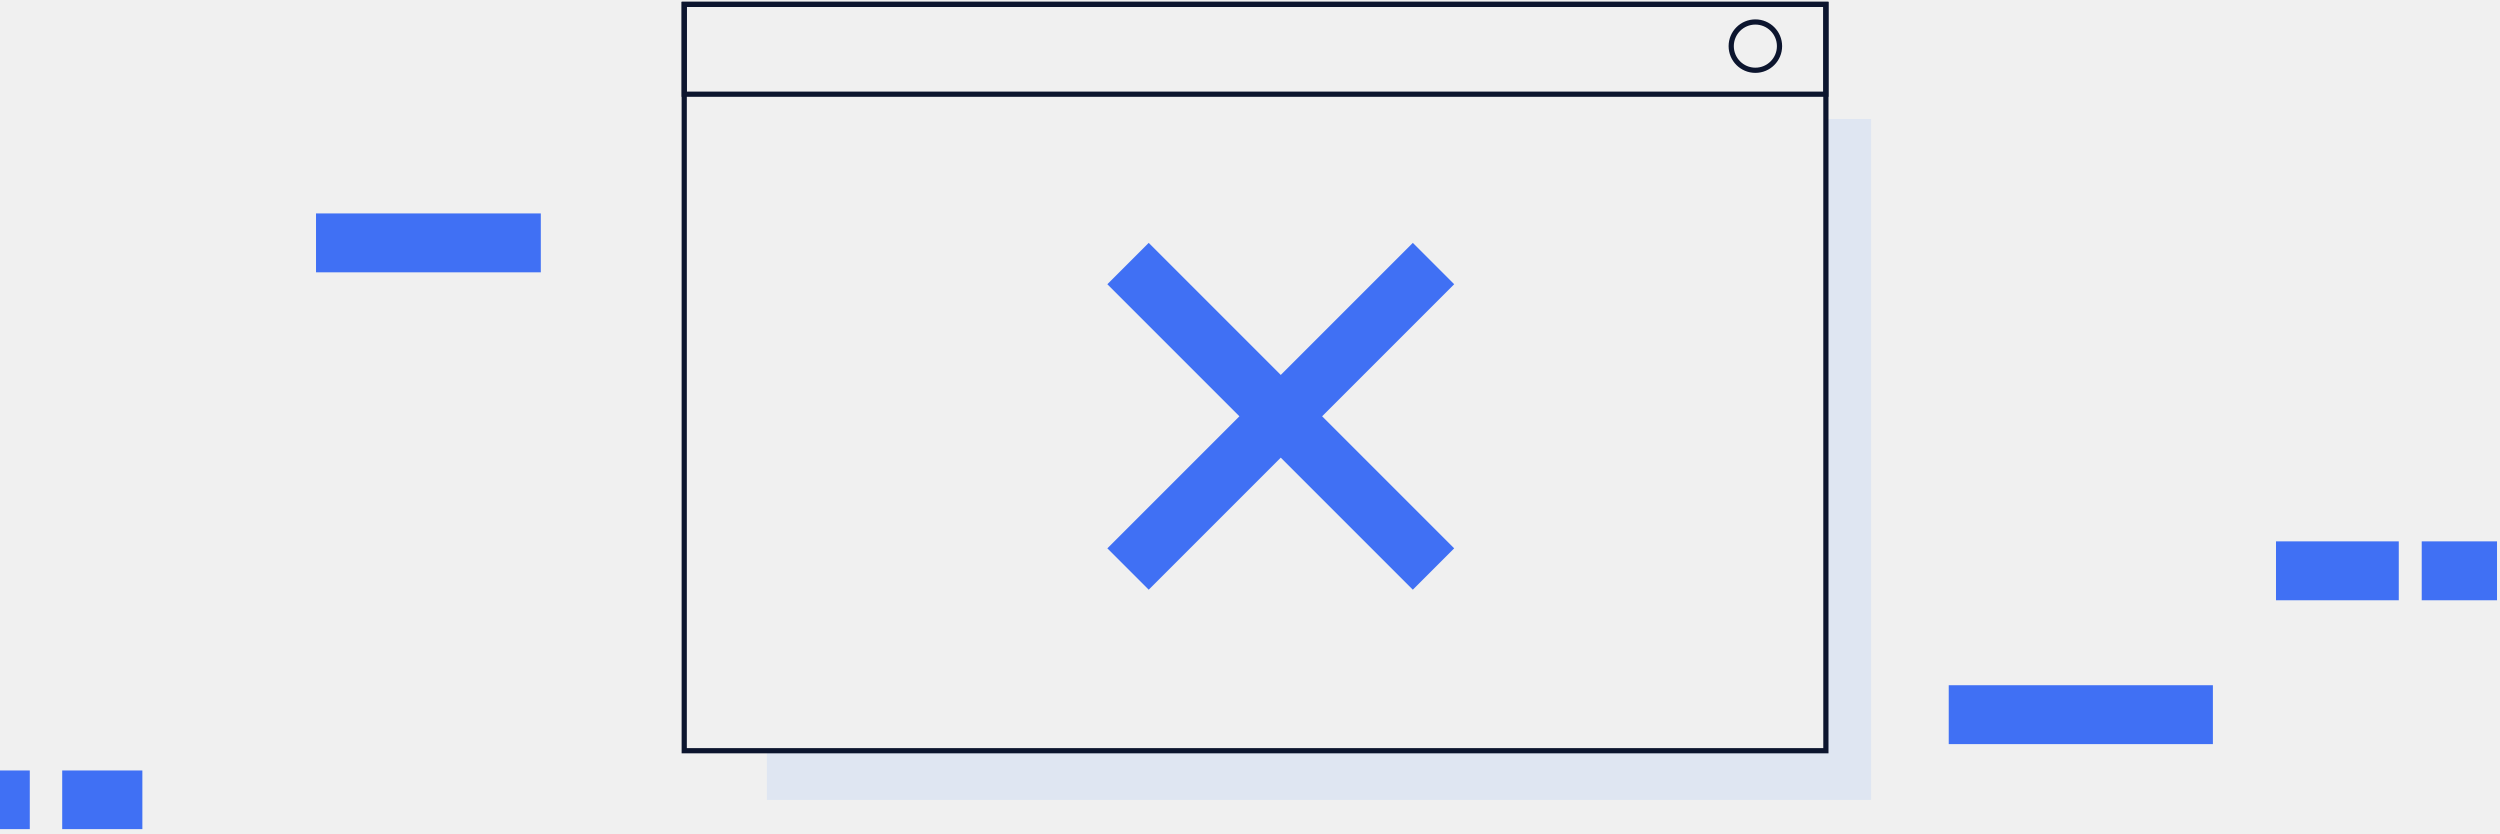
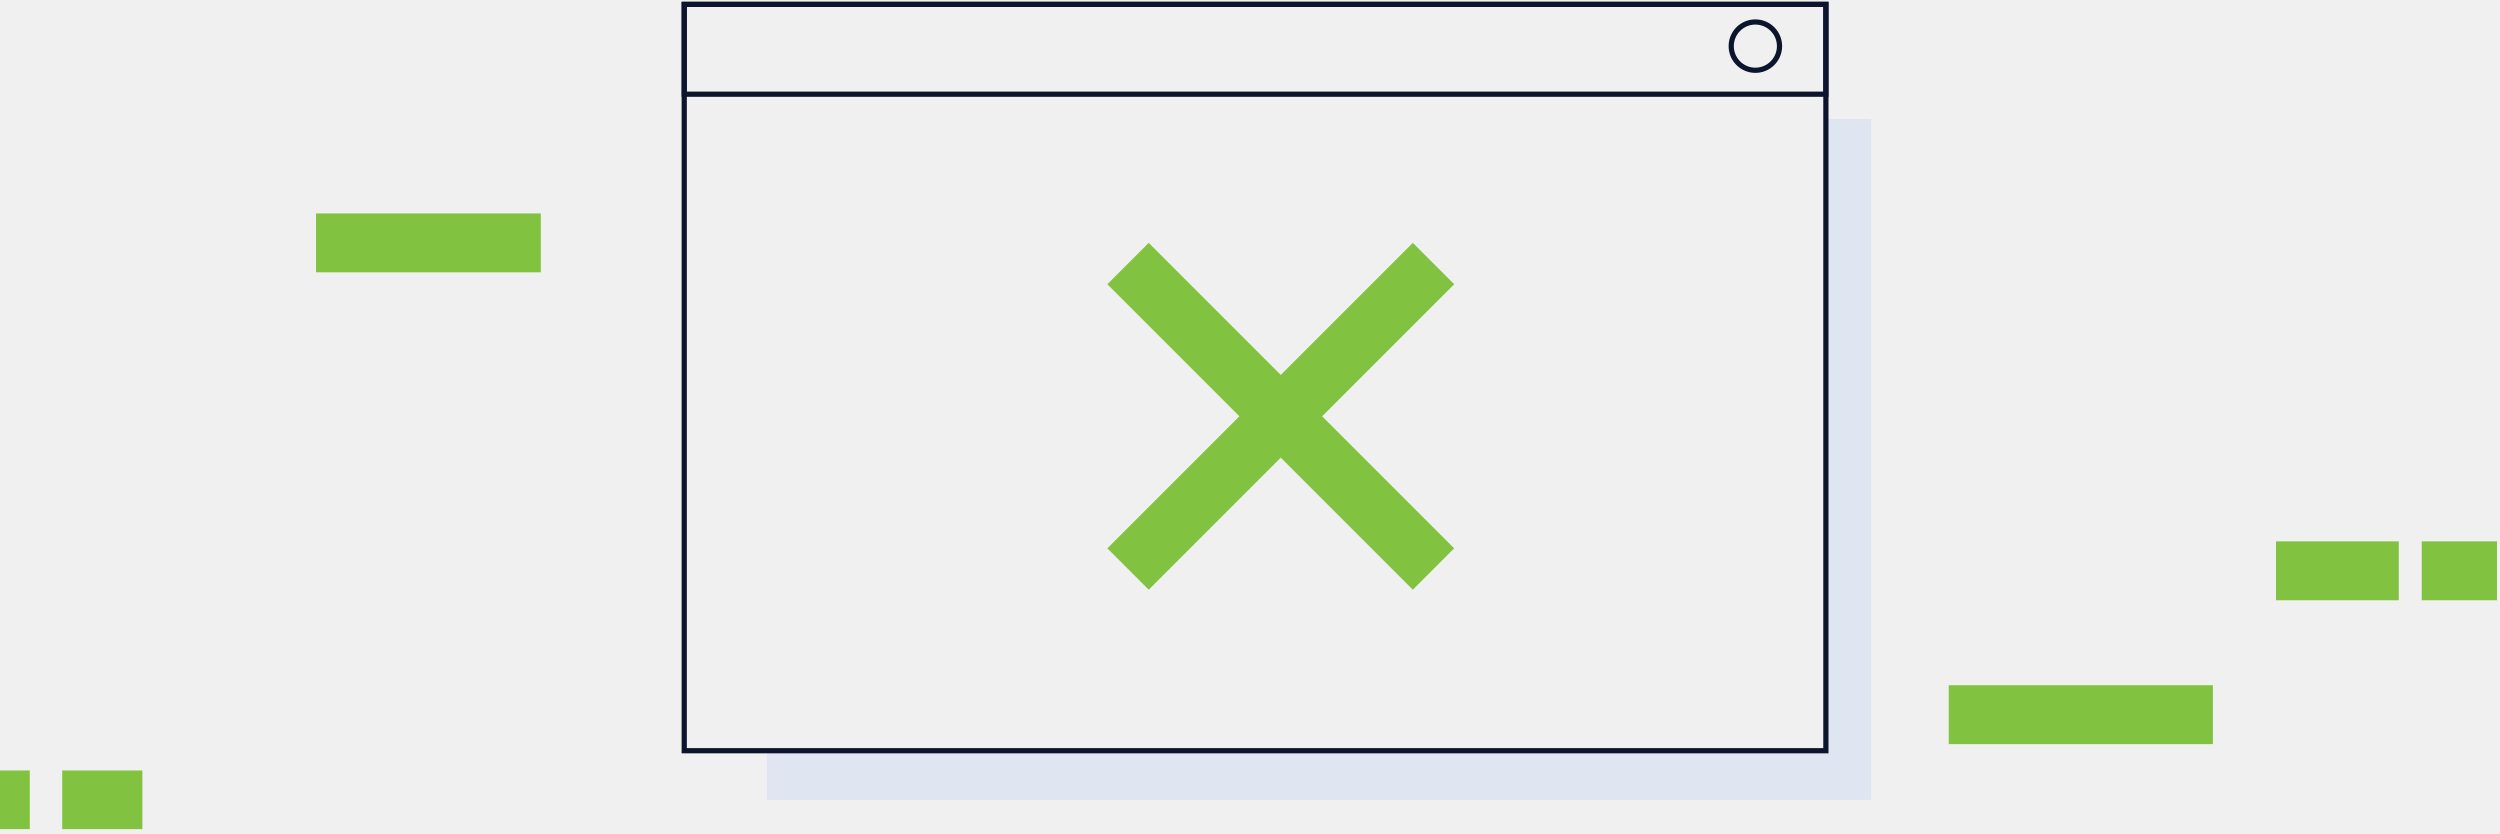
<svg xmlns="http://www.w3.org/2000/svg" xmlns:xlink="http://www.w3.org/1999/xlink" width="480px" height="160px" viewBox="0 0 480 160" version="1.1">
  <defs>
    <polygon id="path-1" points="0 0.877 479.446 0.877 479.446 163.877 0 163.877" />
  </defs>
  <g id="Lisk-Hub---Internal-Iterations" stroke="none" stroke-width="1" fill="none" fill-rule="evenodd">
    <g id="Error-404---Go-to-Dashboard-Copy-2" transform="translate(-443, -208)">
      <g id="Group-3" transform="translate(422, 203)">
        <g id="Group-14" transform="translate(21, 0)">
          <polygon id="Fill-1" fill="#DFE6F2" points="359.248 158.585 147.239 158.585 147.239 149.138 350.57 149.138 350.57 27.848 359.248 27.848" />
          <g id="Group-13" transform="translate(0, 0.360982)">
            <mask id="mask-2" fill="white">
              <use xlink:href="#path-1" />
            </mask>
            <g id="Clip-3" />
            <polygon id="Stroke-2" stroke="#0C152E" mask="url(#mask-2)" points="131.372 148.777 350.57 148.777 350.57 5.481 131.372 5.481" />
            <polygon id="Stroke-4" stroke="#0C152E" mask="url(#mask-2)" points="131.372 22.726 350.57 22.726 350.57 5.481 131.372 5.481" />
            <path d="M341.668,13.496 C341.668,16.057 339.592,18.133 337.031,18.133 C334.469,18.133 332.393,16.057 332.393,13.496 C332.393,10.935 334.469,8.859 337.031,8.859 C339.592,8.859 341.668,10.935 341.668,13.496 Z" id="Stroke-5" stroke="#0C152E" mask="url(#mask-2)" />
-             <polygon id="Fill-6" fill="#4070F4" mask="url(#mask-2)" points="374.157 147.509 424.875 147.509 424.875 136.202 374.157 136.202" />
-             <polygon id="Fill-7" fill="#4070F4" mask="url(#mask-2)" points="436.992 119.89 460.566 119.89 460.566 108.582 436.992 108.582" />
-             <polygon id="Fill-8" fill="#4070F4" mask="url(#mask-2)" points="11.943 163.877 27.334 163.877 27.334 152.57 11.943 152.57" />
-             <polygon id="Fill-9" fill="#4070F4" mask="url(#mask-2)" points="0 163.877 5.719 163.877 5.719 152.57 0 152.57" />
-             <polygon id="Fill-10" fill="#4070F4" mask="url(#mask-2)" points="60.676 56.925 103.835 56.925 103.835 45.617 60.676 45.617" />
-             <polygon id="Fill-11" fill="#4070F4" mask="url(#mask-2)" points="279.203 109.922 253.847 84.567 279.203 59.211 271.263 51.271 245.907 76.627 220.551 51.271 212.611 59.211 237.967 84.567 212.611 109.922 220.551 117.862 245.907 92.506 271.263 117.862" />
-             <polygon id="Fill-12" fill="#4070F4" mask="url(#mask-2)" points="464.97 119.89 479.447 119.89 479.447 108.582 464.97 108.582" />
+             <polygon id="Fill-6" fill="#81c341" mask="url(#mask-2)" points="374.157 147.509 424.875 147.509 424.875 136.202 374.157 136.202" />
+             <polygon id="Fill-7" fill="#81c341" mask="url(#mask-2)" points="436.992 119.89 460.566 119.89 460.566 108.582 436.992 108.582" />
+             <polygon id="Fill-8" fill="#81c341" mask="url(#mask-2)" points="11.943 163.877 27.334 163.877 27.334 152.57 11.943 152.57" />
+             <polygon id="Fill-9" fill="#81c341" mask="url(#mask-2)" points="0 163.877 5.719 163.877 5.719 152.57 0 152.57" />
+             <polygon id="Fill-10" fill="#81c341" mask="url(#mask-2)" points="60.676 56.925 103.835 56.925 103.835 45.617 60.676 45.617" />
+             <polygon id="Fill-11" fill="#81c341" mask="url(#mask-2)" points="279.203 109.922 253.847 84.567 279.203 59.211 271.263 51.271 245.907 76.627 220.551 51.271 212.611 59.211 237.967 84.567 212.611 109.922 220.551 117.862 245.907 92.506 271.263 117.862" />
+             <polygon id="Fill-12" fill="#81c341" mask="url(#mask-2)" points="464.97 119.89 479.447 119.89 479.447 108.582 464.97 108.582" />
          </g>
        </g>
      </g>
    </g>
  </g>
</svg>
